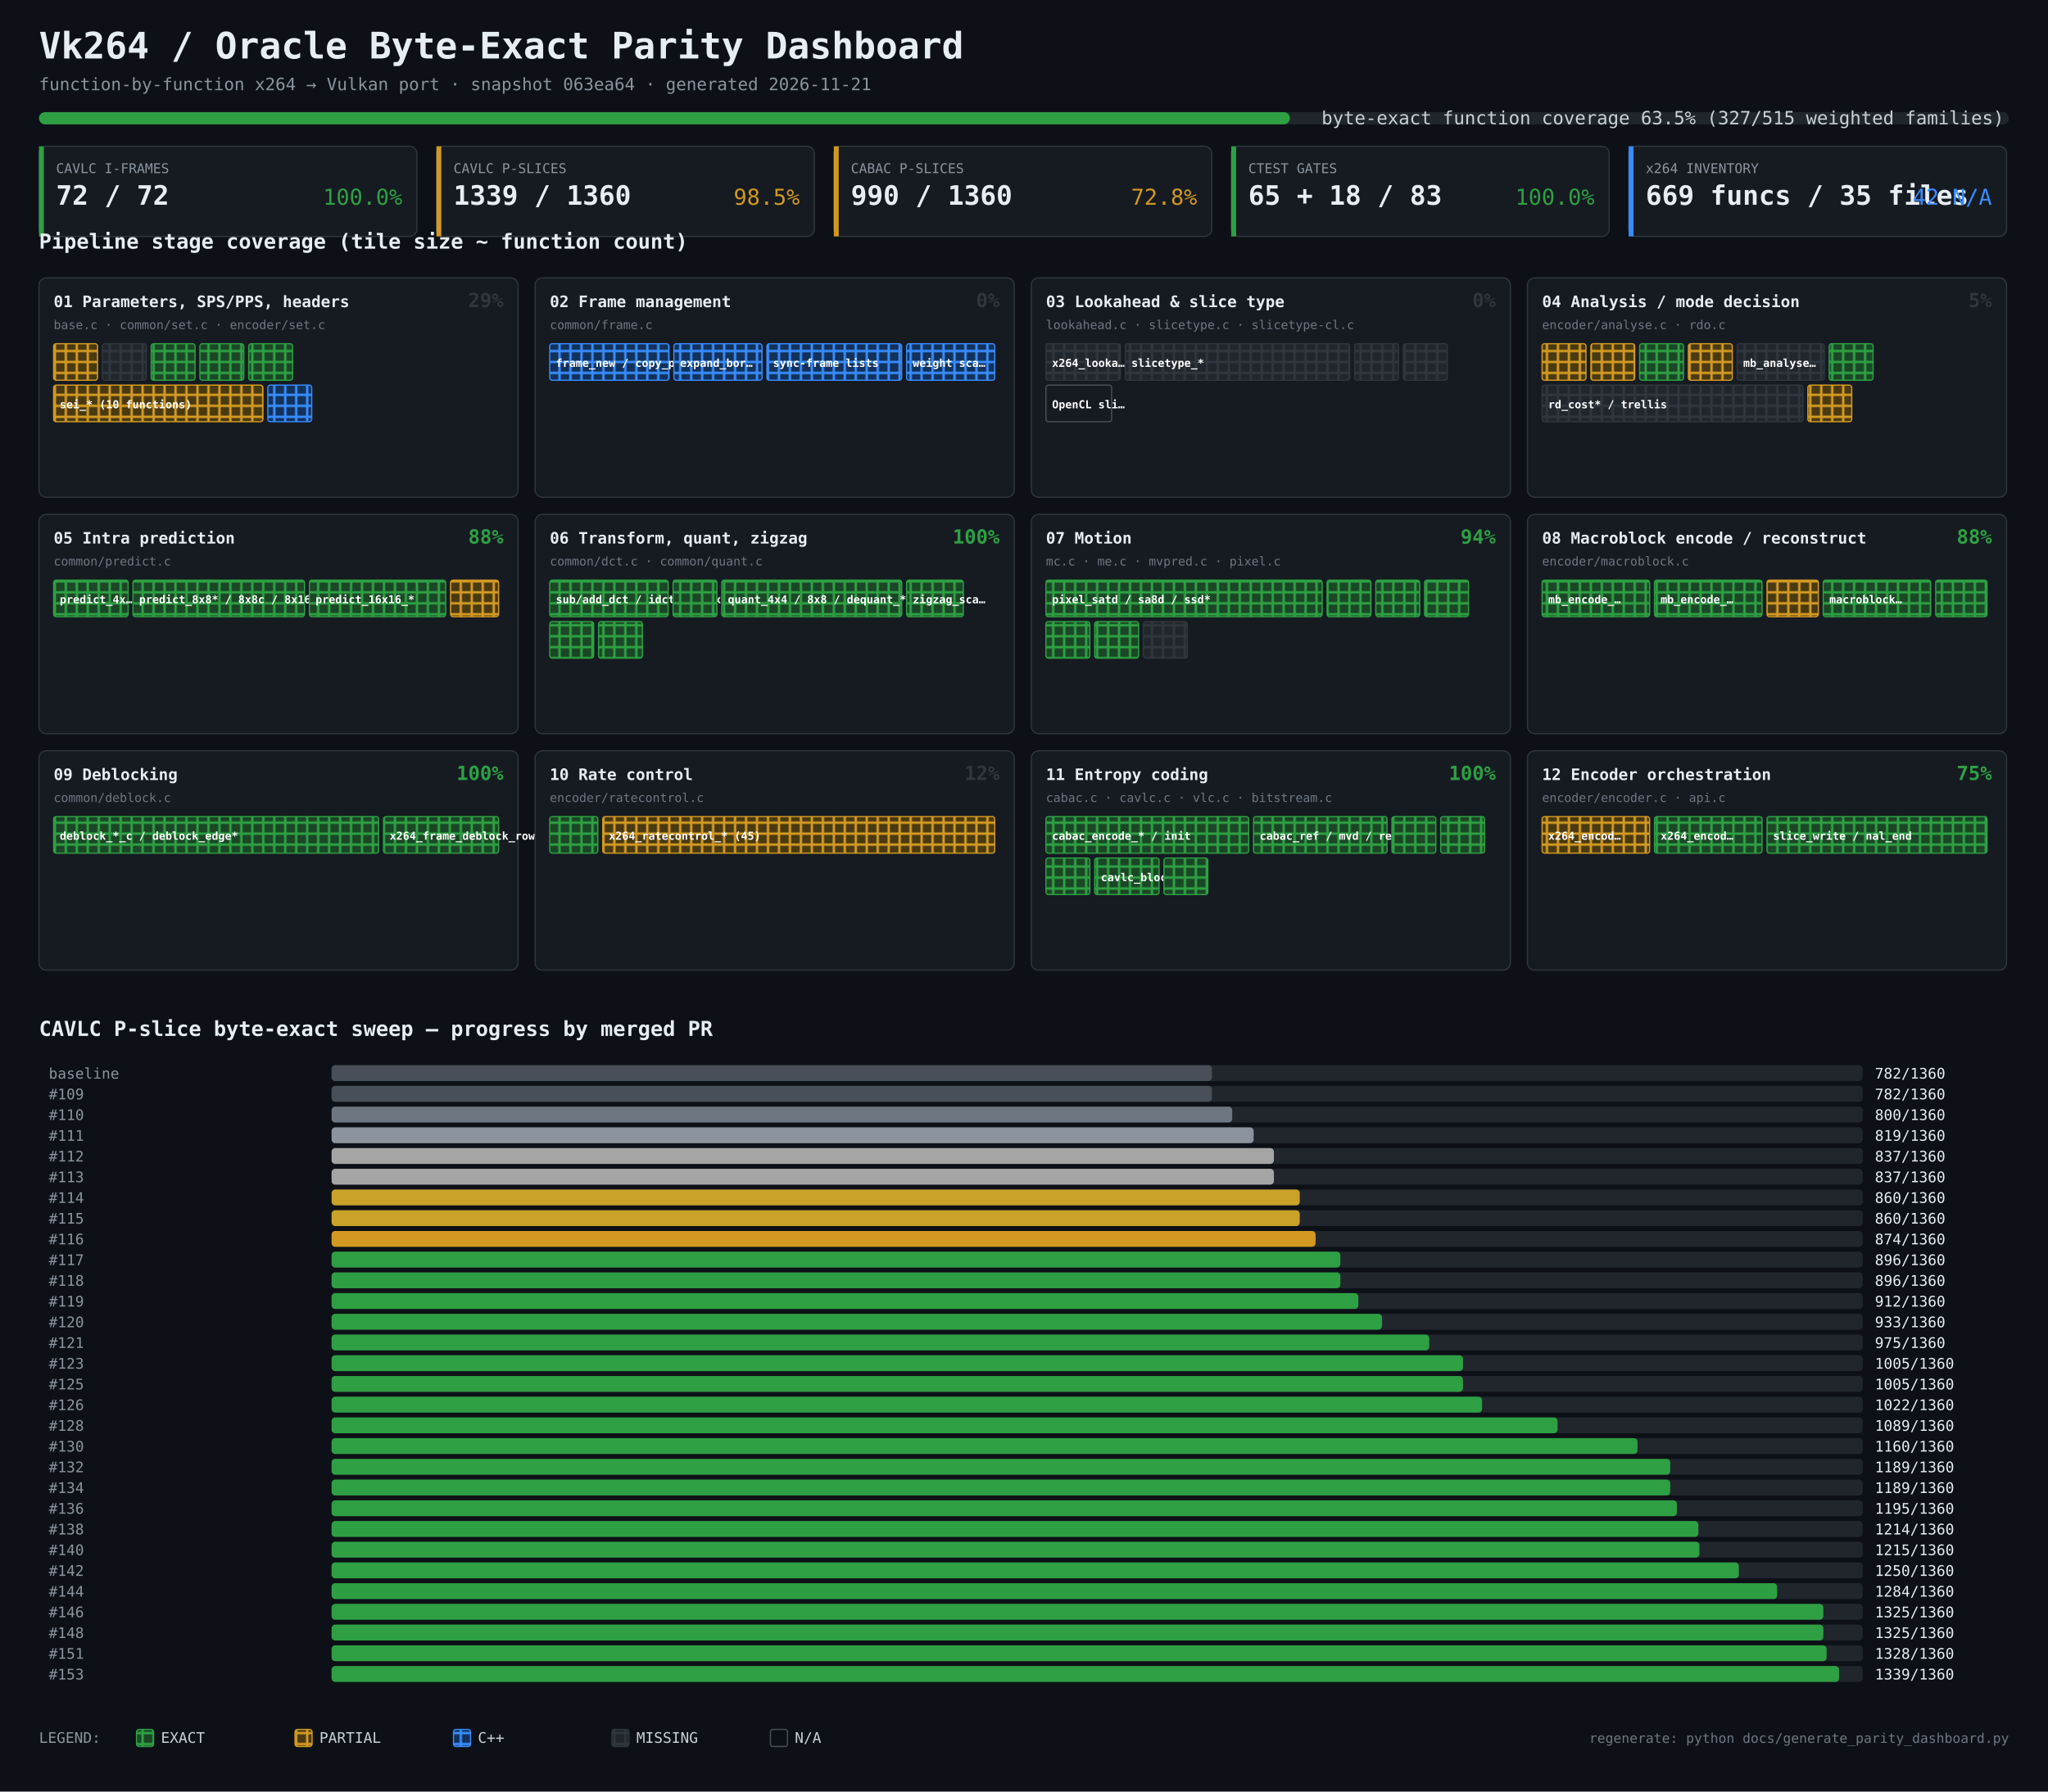
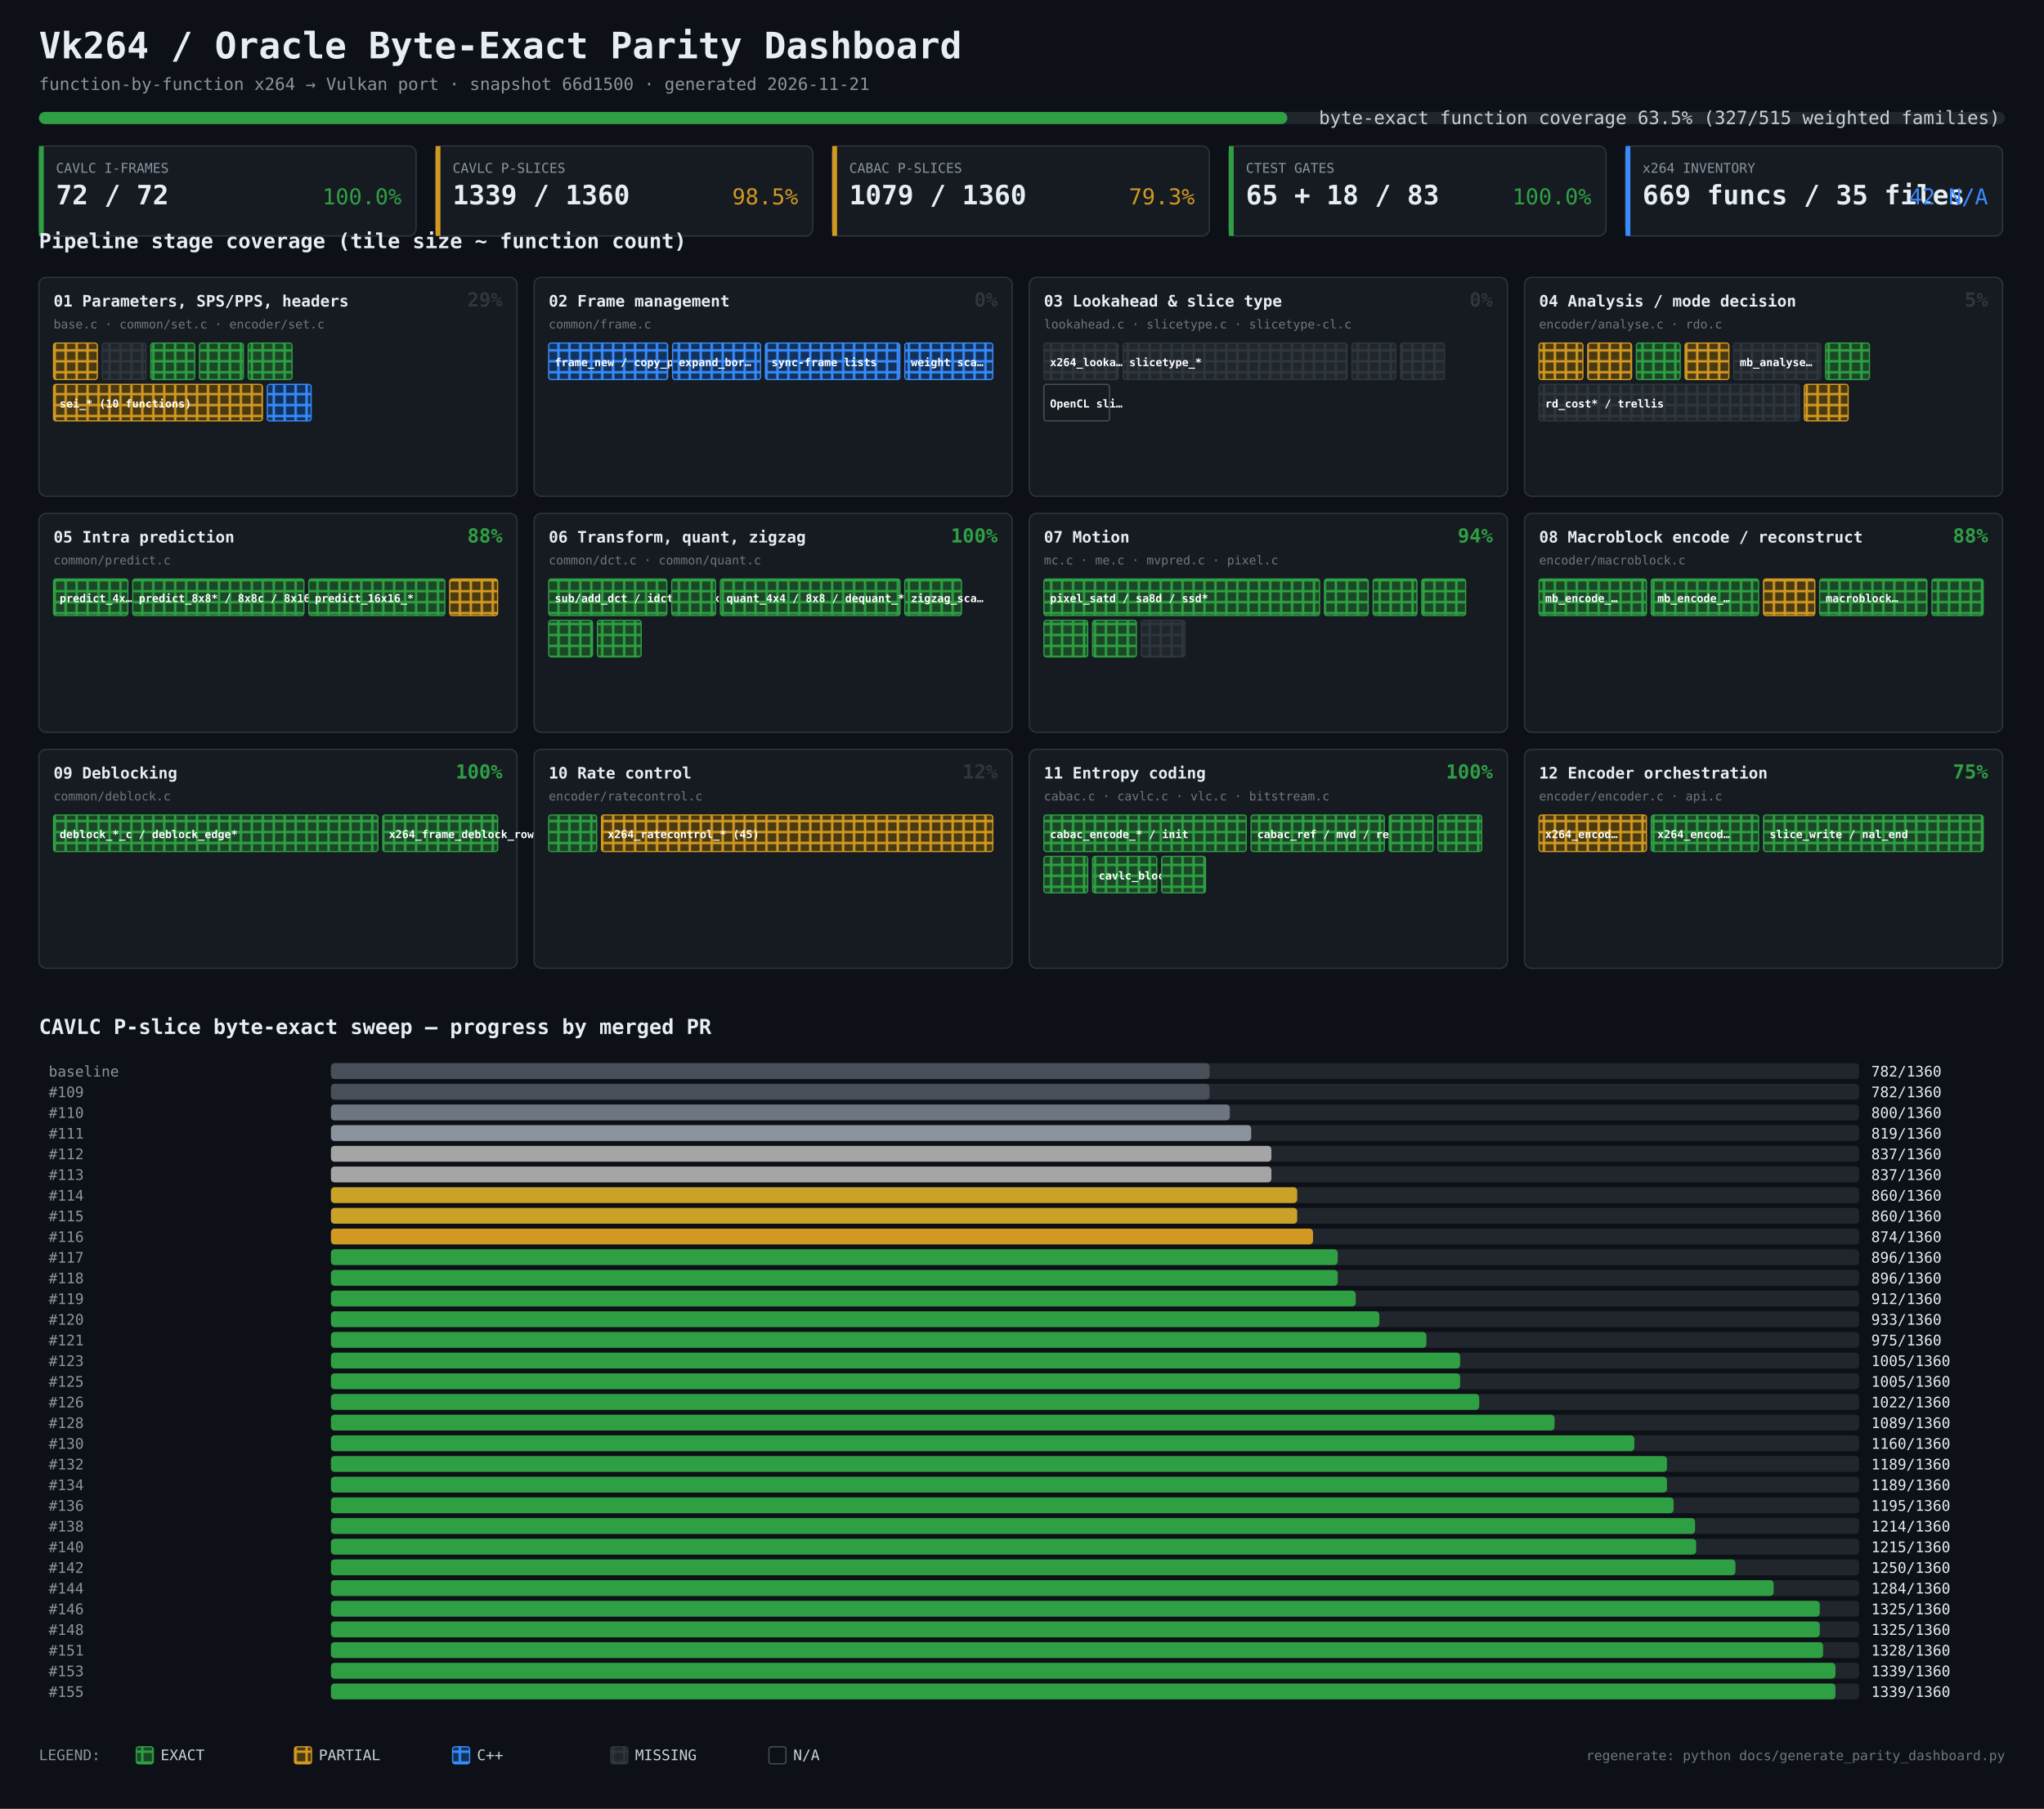
- <svg xmlns="http://www.w3.org/2000/svg" width="1680" height="1470" viewBox="0 0 1680 1470" font-family="Consolas, SFMono-Regular, Menlo, monospace">
+ <svg xmlns="http://www.w3.org/2000/svg" width="1680" height="1487" viewBox="0 0 1680 1487" font-family="Consolas, SFMono-Regular, Menlo, monospace">
  <defs>
    <pattern id="grid-exact" width="9" height="9" patternUnits="userSpaceOnUse">
      <rect width="9" height="9" fill="#2ea043" />
      <rect x="1" y="1" width="7" height="7" fill="#1b4726" />
    </pattern>
    <pattern id="grid-partial" width="9" height="9" patternUnits="userSpaceOnUse">
      <rect width="9" height="9" fill="#d29922" />
      <rect x="1" y="1" width="7" height="7" fill="#4a3a12" />
    </pattern>
    <pattern id="grid-cpp" width="9" height="9" patternUnits="userSpaceOnUse">
      <rect width="9" height="9" fill="#388bfd" />
      <rect x="1" y="1" width="7" height="7" fill="#12325c" />
    </pattern>
    <pattern id="grid-missing" width="9" height="9" patternUnits="userSpaceOnUse">
      <rect width="9" height="9" fill="#30363d" />
      <rect x="1" y="1" width="7" height="7" fill="#21262d" />
    </pattern>
    <pattern id="grid-na" width="9" height="9" patternUnits="userSpaceOnUse">
      <rect width="9" height="9" fill="#484f58" />
      <rect x="1" y="1" width="7" height="7" fill="#262b33" />
    </pattern>
  </defs>
-   <rect width="1680" height="1470" fill="#0d1117" />
+   <rect width="1680" height="1487" fill="#0d1117" />
  <text x="32" y="48" fill="#e6edf3" font-size="30" font-weight="bold">Vk264 / Oracle Byte-Exact Parity Dashboard</text>
-   <text x="32" y="74" fill="#8b949e" font-size="14">function-by-function x264 → Vulkan port · snapshot 063ea64 · generated 2026-11-21</text>
+   <text x="32" y="74" fill="#8b949e" font-size="14">function-by-function x264 → Vulkan port · snapshot 66d1500 · generated 2026-11-21</text>
  <rect x="32" y="92" width="1616" height="10" fill="#21262d" rx="5" />
  <rect x="32" y="92" width="1026.1" height="10" fill="#2ea043" rx="5" />
  <text x="1644" y="102" fill="#c9d1d9" font-size="15" text-anchor="end">byte-exact function coverage 63.5% (327/515 weighted families)</text>
  <rect x="32" y="120" width="310" height="74" fill="#161b22" stroke="#30363d" rx="6" />
  <rect x="32" y="120" width="4" height="74" fill="#2ea043" />
  <text x="46" y="142" fill="#8b949e" font-size="11">CAVLC I-FRAMES</text>
  <text x="46" y="168" fill="#e6edf3" font-size="22" font-weight="bold">72 / 72</text>
  <text x="330" y="168" fill="#2ea043" font-size="18" text-anchor="end">100.0%</text>
  <rect x="358" y="120" width="310" height="74" fill="#161b22" stroke="#30363d" rx="6" />
  <rect x="358" y="120" width="4" height="74" fill="#d29922" />
  <text x="372" y="142" fill="#8b949e" font-size="11">CAVLC P-SLICES</text>
  <text x="372" y="168" fill="#e6edf3" font-size="22" font-weight="bold">1339 / 1360</text>
  <text x="656" y="168" fill="#d29922" font-size="18" text-anchor="end">98.5%</text>
  <rect x="684" y="120" width="310" height="74" fill="#161b22" stroke="#30363d" rx="6" />
  <rect x="684" y="120" width="4" height="74" fill="#d29922" />
  <text x="698" y="142" fill="#8b949e" font-size="11">CABAC P-SLICES</text>
-   <text x="698" y="168" fill="#e6edf3" font-size="22" font-weight="bold">990 / 1360</text>
-   <text x="982" y="168" fill="#d29922" font-size="18" text-anchor="end">72.8%</text>
+   <text x="698" y="168" fill="#e6edf3" font-size="22" font-weight="bold">1079 / 1360</text>
+   <text x="982" y="168" fill="#d29922" font-size="18" text-anchor="end">79.3%</text>
  <rect x="1010" y="120" width="310" height="74" fill="#161b22" stroke="#30363d" rx="6" />
  <rect x="1010" y="120" width="4" height="74" fill="#2ea043" />
  <text x="1024" y="142" fill="#8b949e" font-size="11">CTEST GATES</text>
  <text x="1024" y="168" fill="#e6edf3" font-size="22" font-weight="bold">65 + 18 / 83</text>
  <text x="1308" y="168" fill="#2ea043" font-size="18" text-anchor="end">100.0%</text>
  <rect x="1336" y="120" width="310" height="74" fill="#161b22" stroke="#30363d" rx="6" />
  <rect x="1336" y="120" width="4" height="74" fill="#388bfd" />
  <text x="1350" y="142" fill="#8b949e" font-size="11">x264 INVENTORY</text>
  <text x="1350" y="168" fill="#e6edf3" font-size="22" font-weight="bold">669 funcs / 35 files</text>
  <text x="1634" y="168" fill="#388bfd" font-size="18" text-anchor="end">42 N/A</text>
  <text x="32" y="204" fill="#e6edf3" font-size="17" font-weight="bold">Pipeline stage coverage (tile size ~ function count)</text>
  <rect x="32" y="228" width="393" height="180" fill="#161b22" stroke="#30363d" rx="6" />
  <text x="44" y="252" fill="#e6edf3" font-size="13" font-weight="bold">01  Parameters, SPS/PPS, headers</text>
  <text x="44" y="270" fill="#6e7681" font-size="10">base.c · common/set.c · encoder/set.c</text>
  <text x="413" y="252" fill="#30363d" font-size="16" font-weight="bold" text-anchor="end">29%</text>
  <rect x="44.0" y="282" width="36.0" height="30" fill="url(#grid-partial)" stroke="#d29922" rx="2" />
  <rect x="84.0" y="282" width="36.0" height="30" fill="url(#grid-missing)" stroke="#30363d" rx="2" />
  <rect x="124.0" y="282" width="36.0" height="30" fill="url(#grid-exact)" stroke="#2ea043" rx="2" />
  <rect x="164.0" y="282" width="36.0" height="30" fill="url(#grid-exact)" stroke="#2ea043" rx="2" />
  <rect x="204.0" y="282" width="36.0" height="30" fill="url(#grid-exact)" stroke="#2ea043" rx="2" />
  <rect x="44.0" y="316" width="171.7" height="30" fill="url(#grid-partial)" stroke="#d29922" rx="2" />
  <text x="49.0" y="335" fill="#ffffff" font-size="9" font-weight="bold">sei_* (10 functions)</text>
  <rect x="219.7" y="316" width="36.0" height="30" fill="url(#grid-cpp)" stroke="#388bfd" rx="2" />
  <rect x="439" y="228" width="393" height="180" fill="#161b22" stroke="#30363d" rx="6" />
  <text x="451" y="252" fill="#e6edf3" font-size="13" font-weight="bold">02  Frame management</text>
  <text x="451" y="270" fill="#6e7681" font-size="10">common/frame.c</text>
  <text x="820" y="252" fill="#30363d" font-size="16" font-weight="bold" text-anchor="end">0%</text>
  <rect x="451.0" y="282" width="97.8" height="30" fill="url(#grid-cpp)" stroke="#388bfd" rx="2" />
  <text x="456.0" y="301" fill="#ffffff" font-size="9" font-weight="bold">frame_new / copy_picture</text>
  <rect x="552.8" y="282" width="72.3" height="30" fill="url(#grid-cpp)" stroke="#388bfd" rx="2" />
  <text x="557.8" y="301" fill="#ffffff" font-size="9" font-weight="bold">expand_bor…</text>
  <rect x="629.1" y="282" width="110.5" height="30" fill="url(#grid-cpp)" stroke="#388bfd" rx="2" />
  <text x="634.1" y="301" fill="#ffffff" font-size="9" font-weight="bold">sync-frame lists</text>
  <rect x="743.7" y="282" width="72.3" height="30" fill="url(#grid-cpp)" stroke="#388bfd" rx="2" />
  <text x="748.7" y="301" fill="#ffffff" font-size="9" font-weight="bold">weight sca…</text>
  <rect x="846" y="228" width="393" height="180" fill="#161b22" stroke="#30363d" rx="6" />
  <text x="858" y="252" fill="#e6edf3" font-size="13" font-weight="bold">03  Lookahead &amp; slice type</text>
  <text x="858" y="270" fill="#6e7681" font-size="10">lookahead.c · slicetype.c · slicetype-cl.c</text>
  <text x="1227" y="252" fill="#30363d" font-size="16" font-weight="bold" text-anchor="end">0%</text>
  <rect x="858.0" y="282" width="61.1" height="30" fill="url(#grid-missing)" stroke="#30363d" rx="2" />
  <text x="863.0" y="301" fill="#ffffff" font-size="9" font-weight="bold">x264_looka…</text>
  <rect x="923.1" y="282" width="184.1" height="30" fill="url(#grid-missing)" stroke="#30363d" rx="2" />
  <text x="928.1" y="301" fill="#ffffff" font-size="9" font-weight="bold">slicetype_*</text>
  <rect x="1111.2" y="282" width="36.0" height="30" fill="url(#grid-missing)" stroke="#30363d" rx="2" />
  <rect x="1151.2" y="282" width="36.0" height="30" fill="url(#grid-missing)" stroke="#30363d" rx="2" />
  <rect x="858.0" y="316" width="53.9" height="30" fill="url(#grid-n/a)" stroke="#484f58" rx="2" />
  <text x="863.0" y="335" fill="#ffffff" font-size="9" font-weight="bold">OpenCL sli…</text>
  <rect x="1253" y="228" width="393" height="180" fill="#161b22" stroke="#30363d" rx="6" />
  <text x="1265" y="252" fill="#e6edf3" font-size="13" font-weight="bold">04  Analysis / mode decision</text>
  <text x="1265" y="270" fill="#6e7681" font-size="10">encoder/analyse.c · rdo.c</text>
  <text x="1634" y="252" fill="#30363d" font-size="16" font-weight="bold" text-anchor="end">5%</text>
  <rect x="1265.0" y="282" width="36.0" height="30" fill="url(#grid-partial)" stroke="#d29922" rx="2" />
  <rect x="1305.0" y="282" width="36.0" height="30" fill="url(#grid-partial)" stroke="#d29922" rx="2" />
  <rect x="1345.0" y="282" width="36.0" height="30" fill="url(#grid-exact)" stroke="#2ea043" rx="2" />
  <rect x="1385.0" y="282" width="36.0" height="30" fill="url(#grid-partial)" stroke="#d29922" rx="2" />
  <rect x="1425.0" y="282" width="71.5" height="30" fill="url(#grid-missing)" stroke="#30363d" rx="2" />
  <text x="1430.0" y="301" fill="#ffffff" font-size="9" font-weight="bold">mb_analyse…</text>
  <rect x="1500.5" y="282" width="36.0" height="30" fill="url(#grid-exact)" stroke="#2ea043" rx="2" />
  <rect x="1265.0" y="316" width="214.0" height="30" fill="url(#grid-missing)" stroke="#30363d" rx="2" />
  <text x="1270.0" y="335" fill="#ffffff" font-size="9" font-weight="bold">rd_cost* / trellis</text>
  <rect x="1483.0" y="316" width="36.0" height="30" fill="url(#grid-partial)" stroke="#d29922" rx="2" />
  <rect x="32" y="422" width="393" height="180" fill="#161b22" stroke="#30363d" rx="6" />
  <text x="44" y="446" fill="#e6edf3" font-size="13" font-weight="bold">05  Intra prediction</text>
  <text x="44" y="464" fill="#6e7681" font-size="10">common/predict.c</text>
  <text x="413" y="446" fill="#2ea043" font-size="16" font-weight="bold" text-anchor="end">88%</text>
  <rect x="44.0" y="476" width="61.1" height="30" fill="url(#grid-exact)" stroke="#2ea043" rx="2" />
  <text x="49.0" y="495" fill="#ffffff" font-size="9" font-weight="bold">predict_4x…</text>
  <rect x="109.1" y="476" width="140.7" height="30" fill="url(#grid-exact)" stroke="#2ea043" rx="2" />
  <text x="114.1" y="495" fill="#ffffff" font-size="9" font-weight="bold">predict_8x8* / 8x8c / 8x16c</text>
  <rect x="253.8" y="476" width="111.8" height="30" fill="url(#grid-exact)" stroke="#2ea043" rx="2" />
  <text x="258.8" y="495" fill="#ffffff" font-size="9" font-weight="bold">predict_16x16_*</text>
  <rect x="369.6" y="476" width="39.4" height="30" fill="url(#grid-partial)" stroke="#d29922" rx="2" />
  <rect x="439" y="422" width="393" height="180" fill="#161b22" stroke="#30363d" rx="6" />
  <text x="451" y="446" fill="#e6edf3" font-size="13" font-weight="bold">06  Transform, quant, zigzag</text>
  <text x="451" y="464" fill="#6e7681" font-size="10">common/dct.c · common/quant.c</text>
  <text x="820" y="446" fill="#2ea043" font-size="16" font-weight="bold" text-anchor="end">100%</text>
  <rect x="451.0" y="476" width="97.1" height="30" fill="url(#grid-exact)" stroke="#2ea043" rx="2" />
  <text x="456.0" y="495" fill="#ffffff" font-size="9" font-weight="bold">sub/add_dct / idct 4x4,8x8,16x16</text>
  <rect x="552.1" y="476" width="36.0" height="30" fill="url(#grid-exact)" stroke="#2ea043" rx="2" />
  <rect x="592.1" y="476" width="147.6" height="30" fill="url(#grid-exact)" stroke="#2ea043" rx="2" />
  <text x="597.1" y="495" fill="#ffffff" font-size="9" font-weight="bold">quant_4x4 / 8x8 / dequant_*</text>
  <rect x="743.7" y="476" width="46.5" height="30" fill="url(#grid-exact)" stroke="#2ea043" rx="2" />
  <text x="748.7" y="495" fill="#ffffff" font-size="9" font-weight="bold">zigzag_sca…</text>
  <rect x="451.0" y="510" width="36.0" height="30" fill="url(#grid-exact)" stroke="#2ea043" rx="2" />
  <rect x="491.0" y="510" width="36.0" height="30" fill="url(#grid-exact)" stroke="#2ea043" rx="2" />
  <rect x="846" y="422" width="393" height="180" fill="#161b22" stroke="#30363d" rx="6" />
  <text x="858" y="446" fill="#e6edf3" font-size="13" font-weight="bold">07  Motion</text>
  <text x="858" y="464" fill="#6e7681" font-size="10">mc.c · me.c · mvpred.c · pixel.c</text>
  <text x="1227" y="446" fill="#2ea043" font-size="16" font-weight="bold" text-anchor="end">94%</text>
  <rect x="858.0" y="476" width="226.6" height="30" fill="url(#grid-exact)" stroke="#2ea043" rx="2" />
  <text x="863.0" y="495" fill="#ffffff" font-size="9" font-weight="bold">pixel_satd / sa8d / ssd*</text>
  <rect x="1088.6" y="476" width="36.0" height="30" fill="url(#grid-exact)" stroke="#2ea043" rx="2" />
  <rect x="1128.6" y="476" width="36.0" height="30" fill="url(#grid-exact)" stroke="#2ea043" rx="2" />
  <rect x="1168.6" y="476" width="36.0" height="30" fill="url(#grid-exact)" stroke="#2ea043" rx="2" />
  <rect x="858.0" y="510" width="36.0" height="30" fill="url(#grid-exact)" stroke="#2ea043" rx="2" />
  <rect x="898.0" y="510" width="36.0" height="30" fill="url(#grid-exact)" stroke="#2ea043" rx="2" />
  <rect x="938.0" y="510" width="36.0" height="30" fill="url(#grid-missing)" stroke="#30363d" rx="2" />
  <rect x="1253" y="422" width="393" height="180" fill="#161b22" stroke="#30363d" rx="6" />
  <text x="1265" y="446" fill="#e6edf3" font-size="13" font-weight="bold">08  Macroblock encode / reconstruct</text>
  <text x="1265" y="464" fill="#6e7681" font-size="10">encoder/macroblock.c</text>
  <text x="1634" y="446" fill="#2ea043" font-size="16" font-weight="bold" text-anchor="end">88%</text>
  <rect x="1265.0" y="476" width="88.2" height="30" fill="url(#grid-exact)" stroke="#2ea043" rx="2" />
  <text x="1270.0" y="495" fill="#ffffff" font-size="9" font-weight="bold">mb_encode_…</text>
  <rect x="1357.2" y="476" width="88.2" height="30" fill="url(#grid-exact)" stroke="#2ea043" rx="2" />
  <text x="1362.2" y="495" fill="#ffffff" font-size="9" font-weight="bold">mb_encode_…</text>
  <rect x="1449.5" y="476" width="42.1" height="30" fill="url(#grid-partial)" stroke="#d29922" rx="2" />
  <rect x="1495.6" y="476" width="88.2" height="30" fill="url(#grid-exact)" stroke="#2ea043" rx="2" />
  <text x="1500.6" y="495" fill="#ffffff" font-size="9" font-weight="bold">macroblock…</text>
  <rect x="1587.9" y="476" width="42.1" height="30" fill="url(#grid-exact)" stroke="#2ea043" rx="2" />
  <rect x="32" y="616" width="393" height="180" fill="#161b22" stroke="#30363d" rx="6" />
  <text x="44" y="640" fill="#e6edf3" font-size="13" font-weight="bold">09  Deblocking</text>
  <text x="44" y="658" fill="#6e7681" font-size="10">common/deblock.c</text>
  <text x="413" y="640" fill="#2ea043" font-size="16" font-weight="bold" text-anchor="end">100%</text>
  <rect x="44.0" y="670" width="266.6" height="30" fill="url(#grid-exact)" stroke="#2ea043" rx="2" />
  <text x="49.0" y="689" fill="#ffffff" font-size="9" font-weight="bold">deblock_*_c / deblock_edge*</text>
  <rect x="314.6" y="670" width="94.4" height="30" fill="url(#grid-exact)" stroke="#2ea043" rx="2" />
  <text x="319.6" y="689" fill="#ffffff" font-size="9" font-weight="bold">x264_frame_deblock_row</text>
  <rect x="439" y="616" width="393" height="180" fill="#161b22" stroke="#30363d" rx="6" />
  <text x="451" y="640" fill="#e6edf3" font-size="13" font-weight="bold">10  Rate control</text>
  <text x="451" y="658" fill="#6e7681" font-size="10">encoder/ratecontrol.c</text>
  <text x="820" y="640" fill="#30363d" font-size="16" font-weight="bold" text-anchor="end">12%</text>
  <rect x="451.0" y="670" width="39.4" height="30" fill="url(#grid-exact)" stroke="#2ea043" rx="2" />
  <rect x="494.4" y="670" width="321.6" height="30" fill="url(#grid-partial)" stroke="#d29922" rx="2" />
  <text x="499.4" y="689" fill="#ffffff" font-size="9" font-weight="bold">x264_ratecontrol_* (45)</text>
  <rect x="846" y="616" width="393" height="180" fill="#161b22" stroke="#30363d" rx="6" />
  <text x="858" y="640" fill="#e6edf3" font-size="13" font-weight="bold">11  Entropy coding</text>
  <text x="858" y="658" fill="#6e7681" font-size="10">cabac.c · cavlc.c · vlc.c · bitstream.c</text>
  <text x="1227" y="640" fill="#2ea043" font-size="16" font-weight="bold" text-anchor="end">100%</text>
  <rect x="858.0" y="670" width="166.3" height="30" fill="url(#grid-exact)" stroke="#2ea043" rx="2" />
  <text x="863.0" y="689" fill="#ffffff" font-size="9" font-weight="bold">cabac_encode_* / init</text>
  <rect x="1028.3" y="670" width="109.5" height="30" fill="url(#grid-exact)" stroke="#2ea043" rx="2" />
  <text x="1033.3" y="689" fill="#ffffff" font-size="9" font-weight="bold">cabac_ref / mvd / residual</text>
  <rect x="1141.8" y="670" width="36.0" height="30" fill="url(#grid-exact)" stroke="#2ea043" rx="2" />
  <rect x="1181.8" y="670" width="36.0" height="30" fill="url(#grid-exact)" stroke="#2ea043" rx="2" />
  <rect x="858.0" y="704" width="36.0" height="30" fill="url(#grid-exact)" stroke="#2ea043" rx="2" />
  <rect x="898.0" y="704" width="52.8" height="30" fill="url(#grid-exact)" stroke="#2ea043" rx="2" />
  <text x="903.0" y="723" fill="#ffffff" font-size="9" font-weight="bold">cavlc_bloc…</text>
  <rect x="954.8" y="704" width="36.0" height="30" fill="url(#grid-exact)" stroke="#2ea043" rx="2" />
  <rect x="1253" y="616" width="393" height="180" fill="#161b22" stroke="#30363d" rx="6" />
  <text x="1265" y="640" fill="#e6edf3" font-size="13" font-weight="bold">12  Encoder orchestration</text>
  <text x="1265" y="658" fill="#6e7681" font-size="10">encoder/encoder.c · api.c</text>
  <text x="1634" y="640" fill="#2ea043" font-size="16" font-weight="bold" text-anchor="end">75%</text>
  <rect x="1265.0" y="670" width="88.2" height="30" fill="url(#grid-partial)" stroke="#d29922" rx="2" />
  <text x="1270.0" y="689" fill="#ffffff" font-size="9" font-weight="bold">x264_encod…</text>
  <rect x="1357.2" y="670" width="88.2" height="30" fill="url(#grid-exact)" stroke="#2ea043" rx="2" />
  <text x="1362.2" y="689" fill="#ffffff" font-size="9" font-weight="bold">x264_encod…</text>
  <rect x="1449.5" y="670" width="180.5" height="30" fill="url(#grid-exact)" stroke="#2ea043" rx="2" />
  <text x="1454.5" y="689" fill="#ffffff" font-size="9" font-weight="bold">slice_write / nal_end</text>
  <text x="32" y="850" fill="#e6edf3" font-size="17" font-weight="bold">CAVLC P-slice byte-exact sweep — progress by merged PR</text>
  <text x="40" y="885" fill="#8b949e" font-size="12">baseline</text>
  <rect x="272" y="874" width="1256" height="13" fill="#21262d" rx="3" />
  <rect x="272" y="874" width="722.2" height="13" fill="#484f58" rx="3" />
  <text x="1538" y="885" fill="#e6edf3" font-size="12">782/1360</text>
  <text x="40" y="902" fill="#8b949e" font-size="12">#109</text>
  <rect x="272" y="891" width="1256" height="13" fill="#21262d" rx="3" />
  <rect x="272" y="891" width="722.2" height="13" fill="#484f58" rx="3" />
  <text x="1538" y="902" fill="#e6edf3" font-size="12">782/1360</text>
  <text x="40" y="919" fill="#8b949e" font-size="12">#110</text>
  <rect x="272" y="908" width="1256" height="13" fill="#21262d" rx="3" />
  <rect x="272" y="908" width="738.8" height="13" fill="#6e7681" rx="3" />
  <text x="1538" y="919" fill="#e6edf3" font-size="12">800/1360</text>
  <text x="40" y="936" fill="#8b949e" font-size="12">#111</text>
  <rect x="272" y="925" width="1256" height="13" fill="#21262d" rx="3" />
  <rect x="272" y="925" width="756.4" height="13" fill="#8b949e" rx="3" />
  <text x="1538" y="936" fill="#e6edf3" font-size="12">819/1360</text>
  <text x="40" y="953" fill="#8b949e" font-size="12">#112</text>
  <rect x="272" y="942" width="1256" height="13" fill="#21262d" rx="3" />
  <rect x="272" y="942" width="773.0" height="13" fill="#a5a5a5" rx="3" />
  <text x="1538" y="953" fill="#e6edf3" font-size="12">837/1360</text>
  <text x="40" y="970" fill="#8b949e" font-size="12">#113</text>
  <rect x="272" y="959" width="1256" height="13" fill="#21262d" rx="3" />
  <rect x="272" y="959" width="773.0" height="13" fill="#a5a5a5" rx="3" />
  <text x="1538" y="970" fill="#e6edf3" font-size="12">837/1360</text>
  <text x="40" y="987" fill="#8b949e" font-size="12">#114</text>
  <rect x="272" y="976" width="1256" height="13" fill="#21262d" rx="3" />
  <rect x="272" y="976" width="794.2" height="13" fill="#c9a227" rx="3" />
  <text x="1538" y="987" fill="#e6edf3" font-size="12">860/1360</text>
  <text x="40" y="1004" fill="#8b949e" font-size="12">#115</text>
  <rect x="272" y="993" width="1256" height="13" fill="#21262d" rx="3" />
  <rect x="272" y="993" width="794.2" height="13" fill="#c9a227" rx="3" />
  <text x="1538" y="1004" fill="#e6edf3" font-size="12">860/1360</text>
  <text x="40" y="1021" fill="#8b949e" font-size="12">#116</text>
  <rect x="272" y="1010" width="1256" height="13" fill="#21262d" rx="3" />
  <rect x="272" y="1010" width="807.2" height="13" fill="#d29922" rx="3" />
  <text x="1538" y="1021" fill="#e6edf3" font-size="12">874/1360</text>
  <text x="40" y="1038" fill="#8b949e" font-size="12">#117</text>
  <rect x="272" y="1027" width="1256" height="13" fill="#21262d" rx="3" />
  <rect x="272" y="1027" width="827.5" height="13" fill="#2ea043" rx="3" />
  <text x="1538" y="1038" fill="#e6edf3" font-size="12">896/1360</text>
  <text x="40" y="1055" fill="#8b949e" font-size="12">#118</text>
  <rect x="272" y="1044" width="1256" height="13" fill="#21262d" rx="3" />
  <rect x="272" y="1044" width="827.5" height="13" fill="#2ea043" rx="3" />
  <text x="1538" y="1055" fill="#e6edf3" font-size="12">896/1360</text>
  <text x="40" y="1072" fill="#8b949e" font-size="12">#119</text>
  <rect x="272" y="1061" width="1256" height="13" fill="#21262d" rx="3" />
  <rect x="272" y="1061" width="842.3" height="13" fill="#2ea043" rx="3" />
  <text x="1538" y="1072" fill="#e6edf3" font-size="12">912/1360</text>
  <text x="40" y="1089" fill="#8b949e" font-size="12">#120</text>
  <rect x="272" y="1078" width="1256" height="13" fill="#21262d" rx="3" />
  <rect x="272" y="1078" width="861.7" height="13" fill="#2ea043" rx="3" />
  <text x="1538" y="1089" fill="#e6edf3" font-size="12">933/1360</text>
  <text x="40" y="1106" fill="#8b949e" font-size="12">#121</text>
  <rect x="272" y="1095" width="1256" height="13" fill="#21262d" rx="3" />
  <rect x="272" y="1095" width="900.4" height="13" fill="#2ea043" rx="3" />
  <text x="1538" y="1106" fill="#e6edf3" font-size="12">975/1360</text>
  <text x="40" y="1123" fill="#8b949e" font-size="12">#123</text>
  <rect x="272" y="1112" width="1256" height="13" fill="#21262d" rx="3" />
  <rect x="272" y="1112" width="928.1" height="13" fill="#2ea043" rx="3" />
  <text x="1538" y="1123" fill="#e6edf3" font-size="12">1005/1360</text>
  <text x="40" y="1140" fill="#8b949e" font-size="12">#125</text>
  <rect x="272" y="1129" width="1256" height="13" fill="#21262d" rx="3" />
  <rect x="272" y="1129" width="928.1" height="13" fill="#2ea043" rx="3" />
  <text x="1538" y="1140" fill="#e6edf3" font-size="12">1005/1360</text>
  <text x="40" y="1157" fill="#8b949e" font-size="12">#126</text>
  <rect x="272" y="1146" width="1256" height="13" fill="#21262d" rx="3" />
  <rect x="272" y="1146" width="943.8" height="13" fill="#2ea043" rx="3" />
  <text x="1538" y="1157" fill="#e6edf3" font-size="12">1022/1360</text>
  <text x="40" y="1174" fill="#8b949e" font-size="12">#128</text>
  <rect x="272" y="1163" width="1256" height="13" fill="#21262d" rx="3" />
  <rect x="272" y="1163" width="1005.7" height="13" fill="#2ea043" rx="3" />
  <text x="1538" y="1174" fill="#e6edf3" font-size="12">1089/1360</text>
  <text x="40" y="1191" fill="#8b949e" font-size="12">#130</text>
  <rect x="272" y="1180" width="1256" height="13" fill="#21262d" rx="3" />
  <rect x="272" y="1180" width="1071.3" height="13" fill="#2ea043" rx="3" />
  <text x="1538" y="1191" fill="#e6edf3" font-size="12">1160/1360</text>
  <text x="40" y="1208" fill="#8b949e" font-size="12">#132</text>
  <rect x="272" y="1197" width="1256" height="13" fill="#21262d" rx="3" />
  <rect x="272" y="1197" width="1098.1" height="13" fill="#2ea043" rx="3" />
  <text x="1538" y="1208" fill="#e6edf3" font-size="12">1189/1360</text>
  <text x="40" y="1225" fill="#8b949e" font-size="12">#134</text>
  <rect x="272" y="1214" width="1256" height="13" fill="#21262d" rx="3" />
  <rect x="272" y="1214" width="1098.1" height="13" fill="#2ea043" rx="3" />
  <text x="1538" y="1225" fill="#e6edf3" font-size="12">1189/1360</text>
  <text x="40" y="1242" fill="#8b949e" font-size="12">#136</text>
  <rect x="272" y="1231" width="1256" height="13" fill="#21262d" rx="3" />
  <rect x="272" y="1231" width="1103.6" height="13" fill="#2ea043" rx="3" />
  <text x="1538" y="1242" fill="#e6edf3" font-size="12">1195/1360</text>
  <text x="40" y="1259" fill="#8b949e" font-size="12">#138</text>
  <rect x="272" y="1248" width="1256" height="13" fill="#21262d" rx="3" />
  <rect x="272" y="1248" width="1121.2" height="13" fill="#2ea043" rx="3" />
  <text x="1538" y="1259" fill="#e6edf3" font-size="12">1214/1360</text>
  <text x="40" y="1276" fill="#8b949e" font-size="12">#140</text>
  <rect x="272" y="1265" width="1256" height="13" fill="#21262d" rx="3" />
  <rect x="272" y="1265" width="1122.1" height="13" fill="#2ea043" rx="3" />
  <text x="1538" y="1276" fill="#e6edf3" font-size="12">1215/1360</text>
  <text x="40" y="1293" fill="#8b949e" font-size="12">#142</text>
  <rect x="272" y="1282" width="1256" height="13" fill="#21262d" rx="3" />
  <rect x="272" y="1282" width="1154.4" height="13" fill="#2ea043" rx="3" />
  <text x="1538" y="1293" fill="#e6edf3" font-size="12">1250/1360</text>
  <text x="40" y="1310" fill="#8b949e" font-size="12">#144</text>
  <rect x="272" y="1299" width="1256" height="13" fill="#21262d" rx="3" />
  <rect x="272" y="1299" width="1185.8" height="13" fill="#2ea043" rx="3" />
  <text x="1538" y="1310" fill="#e6edf3" font-size="12">1284/1360</text>
  <text x="40" y="1327" fill="#8b949e" font-size="12">#146</text>
  <rect x="272" y="1316" width="1256" height="13" fill="#21262d" rx="3" />
  <rect x="272" y="1316" width="1223.7" height="13" fill="#2ea043" rx="3" />
  <text x="1538" y="1327" fill="#e6edf3" font-size="12">1325/1360</text>
  <text x="40" y="1344" fill="#8b949e" font-size="12">#148</text>
  <rect x="272" y="1333" width="1256" height="13" fill="#21262d" rx="3" />
  <rect x="272" y="1333" width="1223.7" height="13" fill="#2ea043" rx="3" />
  <text x="1538" y="1344" fill="#e6edf3" font-size="12">1325/1360</text>
  <text x="40" y="1361" fill="#8b949e" font-size="12">#151</text>
  <rect x="272" y="1350" width="1256" height="13" fill="#21262d" rx="3" />
  <rect x="272" y="1350" width="1226.4" height="13" fill="#2ea043" rx="3" />
  <text x="1538" y="1361" fill="#e6edf3" font-size="12">1328/1360</text>
  <text x="40" y="1378" fill="#8b949e" font-size="12">#153</text>
  <rect x="272" y="1367" width="1256" height="13" fill="#21262d" rx="3" />
  <rect x="272" y="1367" width="1236.6" height="13" fill="#2ea043" rx="3" />
  <text x="1538" y="1378" fill="#e6edf3" font-size="12">1339/1360</text>
-   <text x="32" y="1430" fill="#8b949e" font-size="12">LEGEND:</text>
-   <rect x="112" y="1419" width="14" height="14" fill="url(#grid-exact)" stroke="#2ea043" rx="2" />
-   <text x="132" y="1430" fill="#c9d1d9" font-size="12">EXACT</text>
-   <rect x="242" y="1419" width="14" height="14" fill="url(#grid-partial)" stroke="#d29922" rx="2" />
-   <text x="262" y="1430" fill="#c9d1d9" font-size="12">PARTIAL</text>
-   <rect x="372" y="1419" width="14" height="14" fill="url(#grid-cpp)" stroke="#388bfd" rx="2" />
-   <text x="392" y="1430" fill="#c9d1d9" font-size="12">C++</text>
-   <rect x="502" y="1419" width="14" height="14" fill="url(#grid-missing)" stroke="#30363d" rx="2" />
-   <text x="522" y="1430" fill="#c9d1d9" font-size="12">MISSING</text>
-   <rect x="632" y="1419" width="14" height="14" fill="url(#grid-n/a)" stroke="#484f58" rx="2" />
-   <text x="652" y="1430" fill="#c9d1d9" font-size="12">N/A</text>
-   <text x="1648" y="1430" fill="#6e7681" font-size="11" text-anchor="end">regenerate: python docs/generate_parity_dashboard.py</text>
+   <text x="40" y="1395" fill="#8b949e" font-size="12">#155</text>
+   <rect x="272" y="1384" width="1256" height="13" fill="#21262d" rx="3" />
+   <rect x="272" y="1384" width="1236.6" height="13" fill="#2ea043" rx="3" />
+   <text x="1538" y="1395" fill="#e6edf3" font-size="12">1339/1360</text>
+   <text x="32" y="1447" fill="#8b949e" font-size="12">LEGEND:</text>
+   <rect x="112" y="1436" width="14" height="14" fill="url(#grid-exact)" stroke="#2ea043" rx="2" />
+   <text x="132" y="1447" fill="#c9d1d9" font-size="12">EXACT</text>
+   <rect x="242" y="1436" width="14" height="14" fill="url(#grid-partial)" stroke="#d29922" rx="2" />
+   <text x="262" y="1447" fill="#c9d1d9" font-size="12">PARTIAL</text>
+   <rect x="372" y="1436" width="14" height="14" fill="url(#grid-cpp)" stroke="#388bfd" rx="2" />
+   <text x="392" y="1447" fill="#c9d1d9" font-size="12">C++</text>
+   <rect x="502" y="1436" width="14" height="14" fill="url(#grid-missing)" stroke="#30363d" rx="2" />
+   <text x="522" y="1447" fill="#c9d1d9" font-size="12">MISSING</text>
+   <rect x="632" y="1436" width="14" height="14" fill="url(#grid-n/a)" stroke="#484f58" rx="2" />
+   <text x="652" y="1447" fill="#c9d1d9" font-size="12">N/A</text>
+   <text x="1648" y="1447" fill="#6e7681" font-size="11" text-anchor="end">regenerate: python docs/generate_parity_dashboard.py</text>
</svg>
